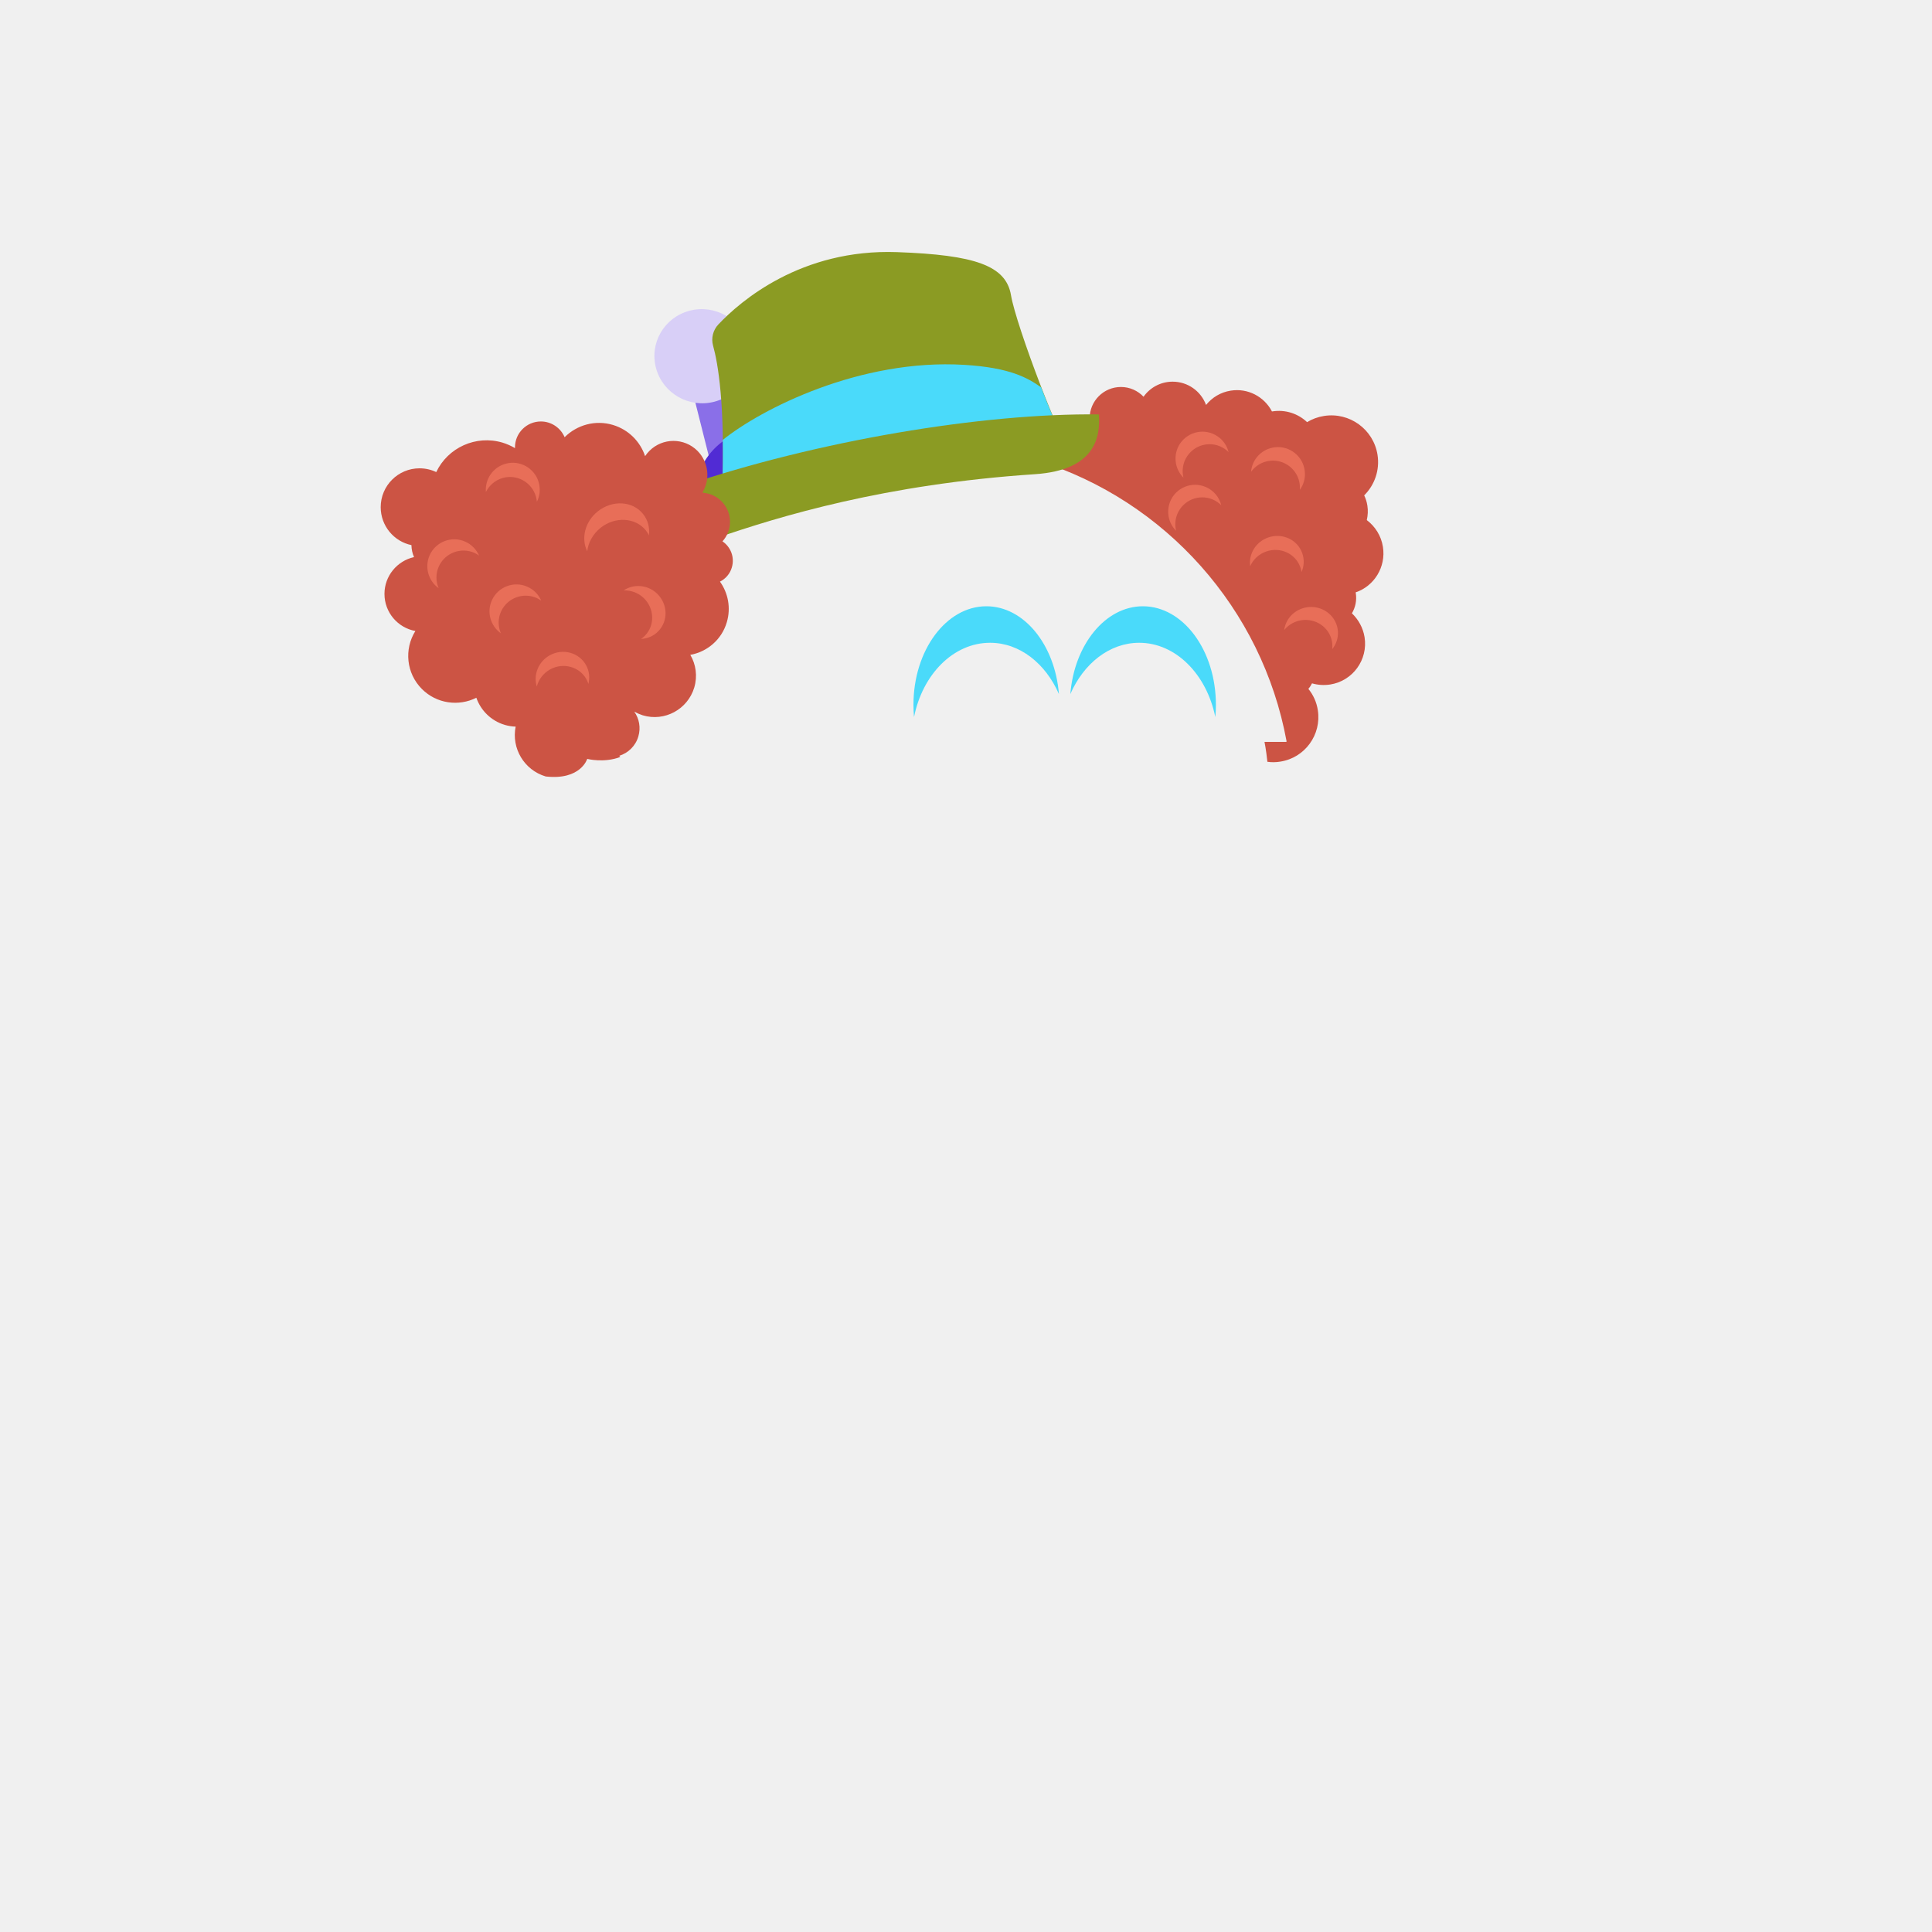
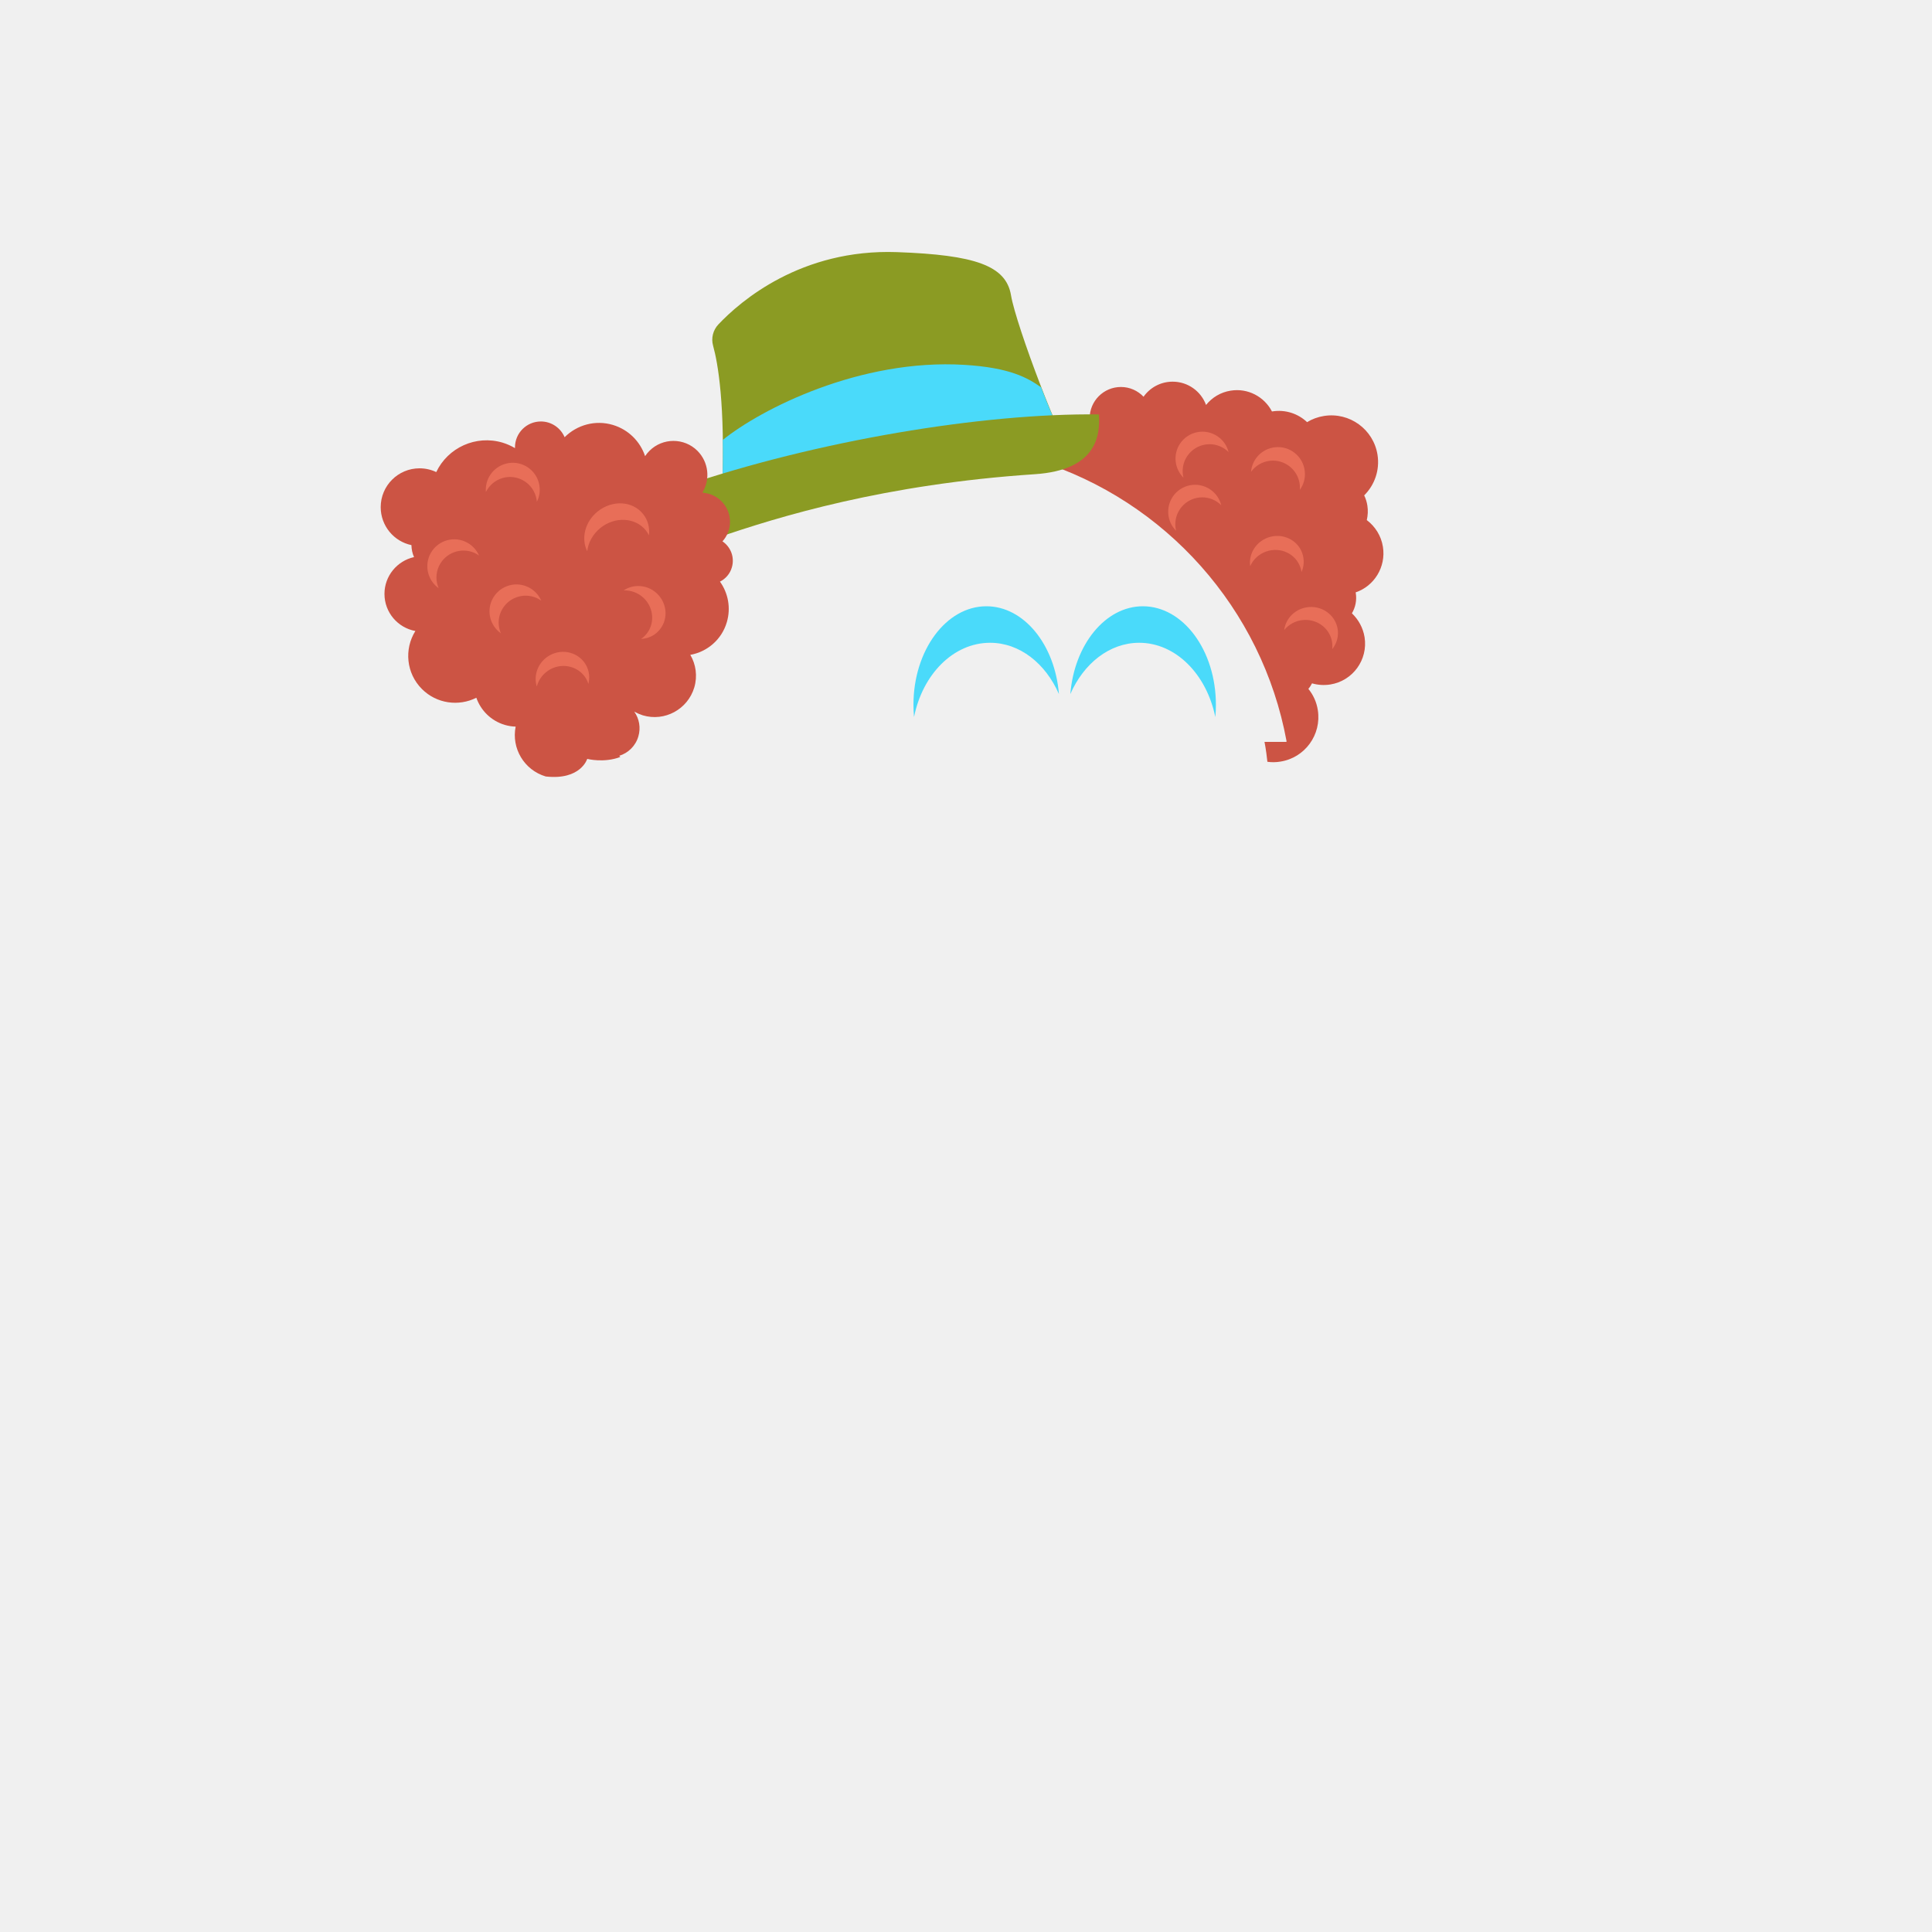
<svg xmlns="http://www.w3.org/2000/svg" version="1.1" id="Layer_1" x="0px" y="0px" viewBox="0 0 2000 2000" enable-background="new 0 0 2000 2000" xml:space="preserve">
  <g id="ghost-image" display="none">
    <g display="inline" opacity="0.5">
      <path fill="#8A6FE8" d="M1469,1134.6c-57.7-4.7-181.3-73.8-228.1-150.4c-28.4-46.5,24.8-83.6,53.8-36.2    c31.4,51.3,134.8,115.2,179.9,118.9L1469,1134.6z" />
      <path fill="#8A6FE8" d="M1525,1005.7l-88.7,33.7c-15.8,6-23.7,23.7-17.8,39.5c6,15.8,23.7,23.7,39.5,17.8l88.7-33.7    c15.8-6,23.7-23.7,17.8-39.5C1558.6,1007.6,1540.8,999.6,1525,1005.7z" />
      <path fill="#8A6FE8" d="M1416.4,1155.1l37.8,51.4c10.2,13.6,29.4,16.4,43.1,6.3c13.6-10.2,16.4-29.4,6.3-43.1l-38.8-52.7    L1416.4,1155.1z" />
      <path fill="#8A6FE8" d="M1450.7,1158.2l76.8,42.9c14.9,8.2,33.6,2.9,41.8-12c8.2-14.8,2.9-33.6-12-41.8l-57-32.1L1450.7,1158.2z" />
      <path fill="#8A6FE8" d="M1460.3,1121.8l84.6,24.4c16.3,4.7,33.4-4.7,38.2-21c4.7-16.3-4.7-33.4-21-38.2l-86.2-24.9L1460.3,1121.8z    " />
-       <radialGradient id="SVGID_1_" cx="6809.729" cy="-8097.928" r="6.05" gradientTransform="matrix(10.6515 0 0 10.6515 -71082.25 87358.812)" gradientUnits="userSpaceOnUse">
+       <radialGradient id="SVGID_1_" cx="7489.318" cy="9418.334" r="6.046" gradientTransform="matrix(10.6515 0 0 -10.6515 -78320.875 101423.188)" gradientUnits="userSpaceOnUse">
        <stop offset="0" style="stop-color:#8065E0" />
        <stop offset="1" style="stop-color:#512BD4" />
      </radialGradient>
-       <path fill="url(#SVGID_1_)" d="M1451.6,1168.2c35.6,0,64.4-28.8,64.4-64.4c0-35.6-28.9-64.4-64.4-64.4    c-35.6,0-64.4,28.8-64.4,64.4C1387.1,1139.3,1416,1168.2,1451.6,1168.2z" />
-       <linearGradient id="SVGID_2_" gradientUnits="userSpaceOnUse" x1="432.501" y1="-14376.183" x2="492.279" y2="-14091.471" gradientTransform="matrix(1 0 0 1 694 15472)">
+       <path fill="url(#SVGID_1_)" d="M1451.6,1168.2c35.6,0,64.4-28.8,64.4-64.4s-28.9-64.4-64.4-64.4c-35.6,0-64.4,28.8-64.4,64.4    C1387.1,1139.3,1416,1168.2,1451.6,1168.2z" />
+       <linearGradient id="SVGID_2_" gradientUnits="userSpaceOnUse" x1="432.548" y1="16376.106" x2="492.317" y2="16091.441" gradientTransform="matrix(1 0 0 -1 694 17472)">
        <stop offset="0" style="stop-color:#522CD5" />
        <stop offset="0.44" style="stop-color:#8A6FE8" />
      </linearGradient>
      <path fill="url(#SVGID_2_)" d="M1216.5,1374.2c0.7-59.8-7.8-181.1-69.5-282.6l-60.3,36.6c56,92.1,60.2,199.7,58.9,246.6    C1145.4,1378.6,1181.6,1382.1,1216.5,1374.2z" />
      <path fill="#522CD5" d="M1145.5,1374.1l55.8-0.3l52.1,298.7l-112.1,0.5c-8.5,0-15-6.8-14.4-15.4L1145.5,1374.1z" />
-       <linearGradient id="SVGID_3_" gradientUnits="userSpaceOnUse" x1="468.524" y1="-14100.009" x2="646.134" y2="-13783.353" gradientTransform="matrix(1 0 0 1 694 15472)">
+       <linearGradient id="SVGID_3_" gradientUnits="userSpaceOnUse" x1="468.499" y1="16100.062" x2="646.144" y2="15783.343" gradientTransform="matrix(1 0 0 -1 694 17472)">
        <stop offset="0" style="stop-color:#522CD5" />
        <stop offset="0.44" style="stop-color:#8A6FE8" />
      </linearGradient>
      <path fill="url(#SVGID_3_)" d="M1373,1593.9c9.7,7.7,9.5,18.7,8.8,30.4l-2.3,35.8c-0.4,6.4-6,11.7-12.4,11.7l-116.8,0.5    c-7.3,0-12.8-5.8-12.3-13.1l0.8-37.1c0.9-13.5-3.7-18.4-14.1-31.1c-17.9-21.7-70.7-140-65.7-217.1l57.5-0.3    C1220.3,1419.5,1280.7,1521.1,1373,1593.9z" />
-       <radialGradient id="SVGID_4_" cx="7113.635" cy="-7765.125" r="6.049" gradientTransform="matrix(20.3477 -9.260000e-02 9.260000e-02 20.3477 -142722.719 160203.266)" gradientUnits="userSpaceOnUse">
+       <radialGradient id="SVGID_4_" cx="7826.944" cy="9052.151" r="6.049" gradientTransform="matrix(20.3477 -9.260000e-02 -9.260000e-02 -20.3477 -157117.75 186457.344)" gradientUnits="userSpaceOnUse">
        <stop offset="3.400000e-02" style="stop-color:#522CD5" />
        <stop offset="0.996" style="stop-color:#8A6FE8" />
      </radialGradient>
      <path fill="url(#SVGID_4_)" d="M1381.8,1624.3c0.6-8.2,0.7-16-2.5-22.6l-145.7,0.7c4,5.9,5.7,11.1,5.2,19.7l-0.8,37.1    c-0.5,7.3,5,13.1,12.3,13.1l116.8-0.5c6.4,0,12-5.3,12.4-11.7L1381.8,1624.3z" />
-       <linearGradient id="SVGID_5_" gradientUnits="userSpaceOnUse" x1="103.638" y1="-14380.534" x2="172.368" y2="-14057.179" gradientTransform="matrix(1 0 0 1 694 15472)">
+       <linearGradient id="SVGID_5_" gradientUnits="userSpaceOnUse" x1="103.638" y1="16380.612" x2="172.382" y2="16057.192" gradientTransform="matrix(1 0 0 -1 694 17472)">
        <stop offset="0" style="stop-color:#522CD5" />
        <stop offset="0.44" style="stop-color:#8A6FE8" />
      </linearGradient>
      <path fill="url(#SVGID_5_)" d="M847.6,1418.8l-71.3-8.9l40.1-322.5l71.3,8.8L847.6,1418.8z" />
      <path fill="#522CD5" d="M781.5,1371.7l56.5-0.3l15.6,302l-113.4,0.5c-8.6,0-14.3-6.9-12.7-15.6L781.5,1371.7z" />
-       <linearGradient id="SVGID_6_" gradientUnits="userSpaceOnUse" x1="48.799" y1="-14073.011" x2="202.845" y2="-13779.472" gradientTransform="matrix(1 0 0 1 694 15472)">
+       <linearGradient id="SVGID_6_" gradientUnits="userSpaceOnUse" x1="48.888" y1="16072.899" x2="202.897" y2="15779.432" gradientTransform="matrix(1 0 0 -1 694 17472)">
        <stop offset="0" style="stop-color:#522CD5" />
        <stop offset="0.44" style="stop-color:#8A6FE8" />
      </linearGradient>
      <path fill="url(#SVGID_6_)" d="M945.7,1595.1c8.7,7.9,8.5,18,6.3,29.8l-6.8,36.2c-1.2,6.5-7.5,11.8-14,11.8l-162.2,0.8    c-7.4,0-12.2-5.9-10.8-13.2l5.8-37.5c2.6-13.6,0.6-17.7,0.8-35.1c0.5-32.8,15.6-138.2,30.3-216.2l58.2-0.2    C851.4,1417.6,871.5,1527.9,945.7,1595.1z" />
-       <radialGradient id="SVGID_7_" cx="7124.864" cy="-7738.657" r="6.049" gradientTransform="matrix(22.145 -0.1007 0.1006 22.1216 -156138.375 173450.828)" gradientUnits="userSpaceOnUse">
+       <radialGradient id="SVGID_7_" cx="7841.151" cy="9022.714" r="6.049" gradientTransform="matrix(22.145 -0.1007 -0.1006 -22.1216 -171871.375 201928.359)" gradientUnits="userSpaceOnUse">
        <stop offset="3.400000e-02" style="stop-color:#522CD5" />
        <stop offset="0.996" style="stop-color:#8A6FE8" />
      </radialGradient>
      <path fill="url(#SVGID_7_)" d="M763.9,1622.9l-5.8,37.5c-1.4,7.3,3.5,13.3,10.8,13.2l162.2-0.7c6.5,0,12.8-5.3,14-11.8l6.8-36.2    c1.6-8.6,2.1-16.2-1-22.8l-185.9,0.8C765.4,1609.6,765.5,1614.4,763.9,1622.9z" />
      <path fill="#8A6FE8" d="M804,455.8L736.5,483l-18.4-73.1l48.4-19.5L804,455.8z" />
      <path fill="#512BD4" d="M788.8,582c38.2,0,69.1-30.9,69.1-69.1s-30.9-69.1-69.1-69.1s-69.1,30.9-69.1,69.1    C719.7,551,750.7,582,788.8,582z" />
-       <radialGradient id="SVGID_8_" cx="7339.837" cy="-7552.676" r="6.049" gradientTransform="matrix(61.9498 0 0 61.9498 -453685.719 468654.875)" gradientUnits="userSpaceOnUse">
+       <radialGradient id="SVGID_8_" cx="8077.73" cy="8814.782" r="6.049" gradientTransform="matrix(61.9498 0 0 -61.9498 -499398.062 546842.125)" gradientUnits="userSpaceOnUse">
        <stop offset="0.474" style="stop-color:#A08BE8" />
        <stop offset="0.862" style="stop-color:#8065E0" />
      </radialGradient>
      <path fill="url(#SVGID_8_)" d="M1300.2,939.7C1325,844.2,1309,768,1309,768h22.4l0.5-0.4c-32.2-175.2-185.6-307.9-370-307.9    c-207.8,0-376.3,168.5-376.3,376.3s168.4,376.3,376.3,376.3c164,0,303.5-104.9,355-251.2C1318.4,954.8,1318.3,943.6,1300.2,939.7z    " />
      <path fill="#D8CFF7" d="M1286.4,1026.5H637.5c14.6,24.8,31.9,47.7,51.5,68.4h545.8C1254.5,1074.2,1271.8,1051.3,1286.4,1026.5z" />
-       <radialGradient id="SVGID_9_" cx="7310.338" cy="-7587.544" r="6.049" gradientTransform="matrix(48.2581 0 0 48.2581 -351550.938 366859.344)" gradientUnits="userSpaceOnUse">
+       <radialGradient id="SVGID_9_" cx="8044.797" cy="8853.086" r="6.049" gradientTransform="matrix(48.2581 0 0 -48.2581 -386994.5 427931.969)" gradientUnits="userSpaceOnUse">
        <stop offset="9.330000e-02" style="stop-color:#E1DFDD" />
        <stop offset="0.9" style="stop-color:#FFFFFF" />
      </radialGradient>
      <path fill="url(#SVGID_9_)" d="M1300.2,939.7c24.6-94.3,9.2-169.7,8.9-171.6H918.6c0,0-24.6-2.5-24.6,20s0.9,85.9,0.9,156.2    c0,14.4,11.8,21.4,21.1,21.4C916.1,965.6,1256.6,965.6,1300.2,939.7z" />
      <path fill="#A08BE8" d="M1065,939.9c0,0,60.1-47.5,71.8-56.3c11.7-8.8,22-9.3,32.7,0s70.8,56.3,70.8,56.3H1065z" />
      <path fill="#512BD4" d="M1315.4,965.3c0,0,10.4-20.1-15.2-25.7c0-0.1-383.8-0.3-383.8-0.3c-8.9,0-20.4-5.3-21.4-14    c0,6.2,0,12.5,0,18.8c0,13.1,9.8,20,18.5,21.2c0.9,0.1,1.8,0.2,2.7,0.2h26.2L1315.4,965.3z" />
      <path fill="#512BD4" d="M1286.5,851.6c0.4-27.3-12.4-49.7-28.7-49.9s-29.8,21.7-30.2,49c-0.4,27.3,12.4,49.7,28.7,49.9    C1272.6,900.9,1286.1,879,1286.5,851.6z" />
      <path fill="#8065E0" d="M1256.7,825c-10.8,10.8-10.8,28.2,0,38.9c7.4,7.4,17.8,9.7,27.2,7c1.6-5.9,2.5-12.4,2.6-19.3    c0.2-13.4-2.8-25.6-7.8-34.6C1270.9,816.4,1262.8,819,1256.7,825z" />
      <path fill="#512BD4" d="M1020.8,900.9c16.3-0.2,29.1-22.6,28.7-49.9s-13.9-49.3-30.2-49c-16.2,0.2-29.1,22.6-28.7,49.9    C991,879.2,1004.5,901.2,1020.8,900.9z" />
      <path fill="#8065E0" d="M1019.8,826.6c-10.8,10.8-10.8,28.2,0,38.9c7.3,7.3,17.7,9.6,27,7c1.8-6.5,2.8-13.8,2.6-21.6    c-0.2-12.4-3.1-23.7-7.7-32.3C1033.9,818,1025.8,820.6,1019.8,826.6z" />
      <path fill="#512BD4" d="M1084.8,1115.2l123.2-0.6l-0.5-108.9l-123.2,0.6L1084.8,1115.2z" />
-       <path fill="#FFFFFF" d="M1106.1,1074.5c-0.8,0-1.5-0.3-2.1-0.8c-0.6-0.6-0.9-1.2-0.9-2c0-0.8,0.3-1.5,0.9-2    c0.6-0.6,1.3-0.8,2.1-0.8c0.8,0,1.5,0.3,2.1,0.8c0.6,0.5,0.9,1.2,0.9,2s-0.3,1.4-0.9,2C1107.7,1074.2,1107,1074.5,1106.1,1074.5z" />
-       <path fill="#FFFFFF" d="M1138.9,1074h-5.3l-14.1-22.1c-0.3-0.5-0.7-1.2-0.9-1.8h-0.1c0.1,0.6,0.2,2,0.2,4.1l0,19.7h-4.7l-0.1-30.1    h5.7l13.6,21.6c0.6,0.9,0.9,1.5,1.1,1.8h0.1c-0.2-0.8-0.2-2.2-0.2-4.1l0-19.4h4.7L1138.9,1074z" />
-       <path fill="#FFFFFF" d="M1161.8,1073.9l-16.5,0l-0.1-30.1l15.8,0v4.2l-10.9,0l0,8.5l10.1,0v4.2l-10.1,0l0,8.9l11.6,0    L1161.8,1073.9L1161.8,1073.9z" />
-       <path fill="#FFFFFF" d="M1185.2,1048l-8.4,0l0.1,25.9h-4.9l-0.1-25.9l-8.4,0v-4.2l21.7-0.1L1185.2,1048z" />
+       <path fill="#FFFFFF" d="M1106.1,1074.5c-0.8,0-1.5-0.3-2.1-0.8c-0.6-0.6-0.9-1.2-0.9-2s0.3-1.5,0.9-2c0.6-0.6,1.3-0.8,2.1-0.8    c0.8,0,1.5,0.3,2.1,0.8s0.9,1.2,0.9,2s-0.3,1.4-0.9,2C1107.7,1074.2,1107,1074.5,1106.1,1074.5z" />
+       <path fill="#FFFFFF" d="M1138.9,1074h-5.3l-14.1-22.1c-0.3-0.5-0.7-1.2-0.9-1.8h-0.1c0.1,0.6,0.2,2,0.2,4.1v19.7h-4.7l-0.1-30.1    h5.7l13.6,21.6c0.6,0.9,0.9,1.5,1.1,1.8h0.1c-0.2-0.8-0.2-2.2-0.2-4.1v-19.4h4.7L1138.9,1074z" />
+       <path fill="#FFFFFF" d="M1161.8,1073.9h-16.5l-0.1-30.1h15.8v4.2h-10.9v8.5h10.1v4.2h-10.1v8.9h11.6L1161.8,1073.9L1161.8,1073.9z    " />
+       <path fill="#FFFFFF" d="M1185.2,1048h-8.4l0.1,25.9h-4.9l-0.1-25.9h-8.4v-4.2l21.7-0.1L1185.2,1048z" />
      <path fill="#8A6FE8" d="M529.4,1254.2l40.2,57.3c10.8,15.2,31.9,18.7,47.2,7.9c15.2-10.8,18.7-31.9,7.9-47.1L575,1203    L529.4,1254.2z" />
      <path fill="#8A6FE8" d="M460.1,1232.5l-11.1,69.2c-2.8,18.4,9.8,35.7,28.3,38.5c18.4,2.8,35.7-9.8,38.5-28.3l11.4-70.9    L460.1,1232.5z" />
      <path fill="#8A6FE8" d="M505,1240.3l-9.3,69.4c-2.4,18.5,10.8,35.4,29.2,37.8c18.5,2.4,35.4-10.8,37.8-29.2l9.6-71.2L505,1240.3z" />
      <path fill="#8A6FE8" d="M442.7,1211.8l-25.1,65.4c-6.6,17.5,2.3,37,19.8,43.5c17.5,6.6,37-2.3,43.5-19.8l25.7-67.1L442.7,1211.8z" />
-       <linearGradient id="SVGID_10_" gradientUnits="userSpaceOnUse" x1="-100.867" y1="-14612.47" x2="-100.867" y2="-14231.58" gradientTransform="matrix(1 0 0 1 694 15472)">
+       <linearGradient id="SVGID_10_" gradientUnits="userSpaceOnUse" x1="-100.837" y1="16612.5" x2="-100.837" y2="16231.6" gradientTransform="matrix(1 0 0 -1 694 17472)">
        <stop offset="0.249" style="stop-color:#967FE6" />
        <stop offset="1" style="stop-color:#8A6FE8" />
      </linearGradient>
      <path fill="url(#SVGID_10_)" d="M489.3,1240.4c-27.9-57-44.2-154.4,1.8-241.6c28-52.9,89.2-120,222.3-139.3l10.7,73.8    c-80.8,11.7-138.5,46.4-167,100.3c-30.8,58.4-22.6,129.4-0.8,174L489.3,1240.4z" />
-       <radialGradient id="SVGID_11_" cx="6799.825" cy="-8072.141" r="6.049" gradientTransform="matrix(11.3989 0 0 11.3989 -76773.781 92874.922)" gradientUnits="userSpaceOnUse">
+       <radialGradient id="SVGID_11_" cx="7484.029" cy="9387.936" r="6.049" gradientTransform="matrix(11.3989 0 0 -11.3989 -84572.953 107873.547)" gradientUnits="userSpaceOnUse">
        <stop offset="0" style="stop-color:#8065E0" />
        <stop offset="1" style="stop-color:#512BD4" />
      </radialGradient>
      <path fill="url(#SVGID_11_)" d="M739,954.1c38.1,0,68.9-30.8,68.9-68.9S777,816.3,739,816.3s-68.9,30.8-68.9,68.9    C670.1,923.2,700.9,954.1,739,954.1z" />
-       <radialGradient id="SVGID_12_" cx="7118.906" cy="-7743.298" r="6.049" gradientTransform="matrix(22.7292 0 0 22.7292 -161302.172 177152.703)" gradientUnits="userSpaceOnUse">
+       <radialGradient id="SVGID_12_" cx="7835.909" cy="9026.295" r="6.049" gradientTransform="matrix(22.7292 0 0 -22.7292 -177599.078 206314.203)" gradientUnits="userSpaceOnUse">
        <stop offset="0" style="stop-color:#8065E0" />
        <stop offset="1" style="stop-color:#512BD4" />
      </radialGradient>
      <path fill="url(#SVGID_12_)" d="M508.6,1277.3c39.1,0,70.8-31.7,70.8-70.8s-31.7-70.8-70.8-70.8s-70.8,31.7-70.8,70.8    C437.9,1245.7,469.5,1277.3,508.6,1277.3z" />
-       <path fill="#D8CFF7" d="M739.7,415.8c-26.2,7-53.3-8.4-60.5-34.4c-7.2-26,8.2-52.7,34.5-59.7c26.2-7,53.3,8.4,60.5,34.4    C781.4,382.1,766,408.8,739.7,415.8z" />
+       <path fill="#D8CFF7" d="M739.7,415.8c-26.2,7-53.3-8.4-60.5-34.4s8.2-52.7,34.5-59.7c26.2-7,53.3,8.4,60.5,34.4    C781.4,382.1,766,408.8,739.7,415.8z" />
    </g>
  </g>
  <g id="bot-base" display="none">
    <g display="inline">
-       <radialGradient id="SVGID_13_" cx="7339.837" cy="-7552.676" r="6.049" gradientTransform="matrix(61.9498 0 0 61.9498 -453685.719 468654.875)" gradientUnits="userSpaceOnUse">
+       <radialGradient id="SVGID_13_" cx="8077.73" cy="8814.782" r="6.049" gradientTransform="matrix(61.9498 0 0 -61.9498 -499398.062 546842.125)" gradientUnits="userSpaceOnUse">
        <stop offset="0.474" style="stop-color:#A08BE8" />
        <stop offset="0.862" style="stop-color:#8065E0" />
      </radialGradient>
      <path fill="url(#SVGID_13_)" d="M1300.2,939.7C1325,844.2,1309,768,1309,768h22.4l0.5-0.4c-32.2-175.2-185.6-307.9-370-307.9    c-207.8,0-376.3,168.5-376.3,376.3s168.4,376.3,376.3,376.3c164,0,303.5-104.9,355-251.2C1318.4,954.8,1318.3,943.6,1300.2,939.7z    " />
      <path fill="#D8CFF7" d="M1286.4,1026.5H637.5c14.6,24.8,31.9,47.7,51.5,68.4h545.8C1254.5,1074.2,1271.8,1051.3,1286.4,1026.5z" />
-       <radialGradient id="SVGID_14_" cx="7310.338" cy="-7587.544" r="6.049" gradientTransform="matrix(48.2581 0 0 48.2581 -351550.938 366859.344)" gradientUnits="userSpaceOnUse">
+       <radialGradient id="SVGID_14_" cx="8044.797" cy="8853.086" r="6.049" gradientTransform="matrix(48.2581 0 0 -48.2581 -386994.5 427931.969)" gradientUnits="userSpaceOnUse">
        <stop offset="9.330000e-02" style="stop-color:#E1DFDD" />
        <stop offset="0.9" style="stop-color:#FFFFFF" />
      </radialGradient>
      <path fill="url(#SVGID_14_)" d="M1300.2,939.7c24.6-94.3,9.2-169.7,8.9-171.6H918.6c0,0-24.6-2.5-24.6,20s0.9,85.9,0.9,156.2    c0,14.4,11.8,21.4,21.1,21.4C916.1,965.6,1256.6,965.6,1300.2,939.7z" />
      <path fill="#A08BE8" d="M1065,939.9c0,0,60.1-47.5,71.8-56.3c11.7-8.8,22-9.3,32.7,0s70.8,56.3,70.8,56.3H1065z" />
      <path fill="#512BD4" d="M1315.4,965.3c0,0,10.4-20.1-15.2-25.7c0-0.1-383.8-0.3-383.8-0.3c-8.9,0-20.4-5.3-21.4-14    c0,6.2,0,12.5,0,18.8c0,13.1,9.8,20,18.5,21.2c0.9,0.1,1.8,0.2,2.7,0.2h26.2L1315.4,965.3z" />
      <path fill="#512BD4" d="M1084.8,1115.2l123.2-0.6l-0.5-108.9l-123.2,0.6L1084.8,1115.2z" />
-       <path fill="#FFFFFF" d="M1106.1,1074.5c-0.8,0-1.5-0.3-2.1-0.8c-0.6-0.6-0.9-1.2-0.9-2c0-0.8,0.3-1.5,0.9-2    c0.6-0.6,1.3-0.8,2.1-0.8c0.8,0,1.5,0.3,2.1,0.8c0.6,0.5,0.9,1.2,0.9,2s-0.3,1.4-0.9,2C1107.7,1074.2,1107,1074.5,1106.1,1074.5z" />
-       <path fill="#FFFFFF" d="M1138.9,1074h-5.3l-14.1-22.1c-0.3-0.5-0.7-1.2-0.9-1.8h-0.1c0.1,0.6,0.2,2,0.2,4.1l0,19.7h-4.7l-0.1-30.1    h5.7l13.6,21.6c0.6,0.9,0.9,1.5,1.1,1.8h0.1c-0.2-0.8-0.2-2.2-0.2-4.1l0-19.4h4.7L1138.9,1074z" />
-       <path fill="#FFFFFF" d="M1161.8,1073.9l-16.5,0l-0.1-30.1l15.8,0v4.2l-10.9,0l0,8.5l10.1,0v4.2l-10.1,0l0,8.9l11.6,0    L1161.8,1073.9L1161.8,1073.9z" />
-       <path fill="#FFFFFF" d="M1185.2,1048l-8.4,0l0.1,25.9h-4.9l-0.1-25.9l-8.4,0v-4.2l21.7-0.1L1185.2,1048z" />
+       <path fill="#FFFFFF" d="M1106.1,1074.5c-0.8,0-1.5-0.3-2.1-0.8c-0.6-0.6-0.9-1.2-0.9-2s0.3-1.5,0.9-2c0.6-0.6,1.3-0.8,2.1-0.8    c0.8,0,1.5,0.3,2.1,0.8s0.9,1.2,0.9,2s-0.3,1.4-0.9,2C1107.7,1074.2,1107,1074.5,1106.1,1074.5z" />
+       <path fill="#FFFFFF" d="M1138.9,1074h-5.3l-14.1-22.1c-0.3-0.5-0.7-1.2-0.9-1.8h-0.1c0.1,0.6,0.2,2,0.2,4.1v19.7h-4.7l-0.1-30.1    h5.7l13.6,21.6c0.6,0.9,0.9,1.5,1.1,1.8h0.1c-0.2-0.8-0.2-2.2-0.2-4.1v-19.4h4.7L1138.9,1074z" />
+       <path fill="#FFFFFF" d="M1161.8,1073.9h-16.5l-0.1-30.1h15.8v4.2h-10.9v8.5h10.1v4.2h-10.1v8.9h11.6L1161.8,1073.9L1161.8,1073.9z    " />
+       <path fill="#FFFFFF" d="M1185.2,1048h-8.4l0.1,25.9h-4.9l-0.1-25.9h-8.4v-4.2l21.7-0.1L1185.2,1048z" />
    </g>
  </g>
-   <g id="asset">
+   <g>
+     <path fill="#4ADAFA" d="M1024.9,665.4c30.8,0,57.5,21.5,71.3,53.1c-4.1-51.1-36.2-90.9-75.1-90.9c-41.7,0-75.5,45.7-75.5,102   c0,4.3,0.2,8.5,0.6,12.7C955,698.1,986.9,665.4,1024.9,665.4z" />
+     <path fill="#4ADAFA" d="M1179.3,665.4c-30.8,0-57.5,21.5-71.3,53.1c4.1-51.1,36.2-90.9,75.1-90.9c41.7,0,75.6,45.7,75.6,102   c0,4.3-0.2,8.5-0.6,12.7C1249.1,698.1,1217.2,665.4,1179.3,665.4z" />
    <g>
-       <path fill="#8A6FE8" d="M804,455.8L736.5,483l-18.4-73.1l48.4-19.5L804,455.8z" />
-       <path fill="#512BD4" d="M848.1,477.2c-44.8,14.2-85.9,36.5-121.7,65.3c-4.3-9-6.7-19-6.7-29.6c0-38.2,30.9-69.1,69.1-69.1    C814,443.8,836,457.2,848.1,477.2z" />
-       <path fill="#D8CFF7" d="M739.7,415.8c-26.2,7-53.3-8.4-60.5-34.4c-7.2-26,8.2-52.7,34.5-59.7c26.2-7,53.3,8.4,60.5,34.4    C781.4,382.1,766,408.8,739.7,415.8z" />
+       <path fill="#CC5444" d="M1431.6,566.1c-1.8-11.5-8.1-21.2-16.7-27.7c1.1-4.8,1.4-9.9,0.6-15c-0.6-3.8-1.7-7.3-3.3-10.6    c10.7-10.6,16.3-26,13.8-42c-4.2-26.4-29-44.4-55.4-40.2c-6.4,1-12.3,3.2-17.5,6.4c-9.3-8.8-22.4-13.3-36.1-11.1    c-0.1,0-0.2,0-0.3,0c-7.9-15.2-24.9-24.4-42.7-21.5c-10.4,1.6-19.3,7.1-25.5,14.8c-5.2-14.1-18.7-24.1-34.6-24.1    c-12.5,0-23.5,6.2-30.1,15.6c-5.9-6.2-14.2-10.1-23.4-10.1c-17.9,0-32.4,14.5-32.4,32.4c0,0.5,0,1,0,1.5    c-3.7-0.3-7.5-0.1-11.4,0.5c-22.1,3.5-38.6,21-41.8,42c131.5,41.3,231.8,152.8,257.1,290.6l-0.5,0.4H1309c0,0,1.6,7.4,3,20.6    c4.4,0.6,8.9,0.6,13.5-0.2c25.4-4,42.7-27.9,38.7-53.3c-1.3-8.4-4.8-15.9-9.8-22c1.5-1.7,2.8-3.7,3.8-5.7    c5.9,1.7,12.3,2.2,18.8,1.2c23.4-3.7,39.3-25.6,35.6-49c-1.6-9.8-6.4-18.3-13.1-24.7c3.6-6.1,5.2-13.5,4-21c0-0.2-0.1-0.4-0.1-0.7    C1422.6,606.7,1434.9,586.9,1431.6,566.1z" />
+       <path fill="#E86E58" d="M1295.1,488.4c4.5-6.2,11.4-10.5,19.6-11.4c15.3-1.7,29.1,9.4,30.8,24.7c0.2,1.8,0.2,3.6,0.1,5.4    c3.9-5.4,5.9-12.2,5.1-19.4c-1.7-15.3-15.5-26.4-30.8-24.7C1306.3,464.5,1296.1,475.4,1295.1,488.4z" />
+       <path fill="#E86E58" d="M1217.5,549.5c-1.8-7.4-0.7-15.5,3.9-22.3c8.6-12.8,25.9-16.2,38.7-7.6c1.5,1,2.9,2.2,4.1,3.4    c-1.6-6.5-5.5-12.4-11.5-16.4c-12.8-8.6-30.1-5.2-38.7,7.6C1206.5,525.5,1208.2,540.3,1217.5,549.5z" />
+       <path fill="#E86E58" d="M1294.2,586.1c3-6.8,8.8-12.5,16.6-15.2c14.6-5.1,30.3,2.2,35.3,16.3c0.6,1.7,1,3.3,1.2,5    c2.7-6,3.1-12.9,0.8-19.5c-4.9-14.1-20.7-21.4-35.3-16.3C1300,560.9,1292.4,573.5,1294.2,586.1z" />
+       <path fill="#E86E58" d="M1225.1,494.5c-1.8-7.4-0.7-15.5,3.9-22.3c8.6-12.8,25.9-16.2,38.7-7.6c1.5,1,2.9,2.2,4.1,3.4    c-1.6-6.5-5.5-12.4-11.5-16.4c-12.8-8.6-30.1-5.2-38.7,7.6C1214.1,470.4,1215.8,485.2,1225.1,494.5z" />
+       <path fill="#E86E58" d="M1329.4,652.2c4.7-5.8,11.8-9.8,20-10.4c15.4-1.1,28.7,10.1,29.8,25c0.1,1.8,0.1,3.5-0.1,5.2    c4.1-5.1,6.4-11.6,5.9-18.6c-1.1-14.9-14.4-26.1-29.8-25C1341.6,629.4,1331,639.6,1329.4,652.2z" />
    </g>
    <g>
-       <path fill="#4ADAFA" d="M1024.9,665.4c30.8,0,57.5,21.5,71.3,53.1c-4.1-51.1-36.2-90.9-75.1-90.9c-41.7,0-75.5,45.7-75.5,102    c0,4.3,0.2,8.5,0.6,12.7C955,698.1,986.9,665.4,1024.9,665.4z" />
-       <path fill="#4ADAFA" d="M1179.3,665.4c-30.8,0-57.5,21.5-71.3,53.1c4.1-51.1,36.2-90.9,75.1-90.9c41.7,0,75.6,45.7,75.6,102    c0,4.3-0.2,8.5-0.6,12.7C1249.1,698.1,1217.2,665.4,1179.3,665.4z" />
+       <path fill="#8B9B23" d="M747.6,506.6c3.2-87.9-4.4-130.6-9.4-148.7c-2.2-7.8-0.1-16.2,5.5-22.1c22.6-23.9,85.4-78.4,185-74.8    c80.6,2.9,112.8,13.9,117.9,44.7s53.2,157.9,66.4,171C1126.1,489.9,747.6,506.6,747.6,506.6z" />
+       <path fill="#4ADAFA" d="M747.6,506.6c0,0,378.4-16.7,365.2-29.8c-6.4-6.4-21.1-39.8-35.1-75.9c-14-9.8-32-20.3-79.3-23.2    c-108.4-6.6-210.7,45.9-250.2,77.7C748.5,470.5,748.3,487.5,747.6,506.6z" />
+       <path fill="#8B9B23" d="M707.2,503.3c138.2-47,310.1-75.8,430.4-74.3c1.5,22.9-3.1,57.7-66.4,61.9    c-155.1,10.3-264.6,43.7-329.3,66C698.2,571.9,693.2,520,707.2,503.3z" />
+     </g>
+     <g>
      <g>
-         <path fill="#CC5444" d="M1431.6,566.1c-1.8-11.5-8.1-21.2-16.7-27.7c1.1-4.8,1.4-9.9,0.6-15c-0.6-3.8-1.7-7.3-3.3-10.6     c10.7-10.6,16.3-26,13.8-42c-4.2-26.4-29-44.4-55.4-40.2c-6.4,1-12.3,3.2-17.5,6.4c-9.3-8.8-22.4-13.3-36.1-11.1     c-0.1,0-0.2,0-0.3,0c-7.9-15.2-24.9-24.4-42.7-21.5c-10.4,1.6-19.3,7.1-25.5,14.8c-5.2-14.1-18.7-24.1-34.6-24.1     c-12.5,0-23.5,6.2-30.1,15.6c-5.9-6.2-14.2-10.1-23.4-10.1c-17.9,0-32.4,14.5-32.4,32.4c0,0.5,0,1,0,1.5     c-3.7-0.3-7.5-0.1-11.4,0.5c-22.1,3.5-38.6,21-41.8,42c131.5,41.3,231.8,152.8,257.1,290.6l-0.5,0.4H1309c0,0,1.6,7.4,3,20.6     c4.4,0.6,8.9,0.6,13.5-0.2c25.4-4,42.7-27.9,38.7-53.3c-1.3-8.4-4.8-15.9-9.8-22c1.5-1.7,2.8-3.7,3.8-5.7     c5.9,1.7,12.3,2.2,18.8,1.2c23.4-3.7,39.3-25.6,35.6-49c-1.6-9.8-6.4-18.3-13.1-24.7c3.6-6.1,5.2-13.5,4-21     c0-0.2-0.1-0.4-0.1-0.7C1422.6,606.7,1434.9,586.9,1431.6,566.1z" />
-         <path fill="#E86E58" d="M1295.1,488.4c4.5-6.2,11.4-10.5,19.6-11.4c15.3-1.7,29.1,9.4,30.8,24.7c0.2,1.8,0.2,3.6,0.1,5.4     c3.9-5.4,5.9-12.2,5.1-19.4c-1.7-15.3-15.5-26.4-30.8-24.7C1306.3,464.5,1296.1,475.4,1295.1,488.4z" />
-         <path fill="#E86E58" d="M1217.5,549.5c-1.8-7.4-0.7-15.5,3.9-22.3c8.6-12.8,25.9-16.2,38.7-7.6c1.5,1,2.9,2.2,4.1,3.4     c-1.6-6.5-5.5-12.4-11.5-16.4c-12.8-8.6-30.1-5.2-38.7,7.6C1206.5,525.5,1208.2,540.3,1217.5,549.5z" />
-         <path fill="#E86E58" d="M1294.2,586.1c3-6.8,8.8-12.5,16.6-15.2c14.6-5.1,30.3,2.2,35.3,16.3c0.6,1.7,1,3.3,1.2,5     c2.7-6,3.1-12.9,0.8-19.5c-4.9-14.1-20.7-21.4-35.3-16.3C1300,560.9,1292.4,573.5,1294.2,586.1z" />
-         <path fill="#E86E58" d="M1225.1,494.5c-1.8-7.4-0.7-15.5,3.9-22.3c8.6-12.8,25.9-16.2,38.7-7.6c1.5,1,2.9,2.2,4.1,3.4     c-1.6-6.5-5.5-12.4-11.5-16.4c-12.8-8.6-30.1-5.2-38.7,7.6C1214.1,470.4,1215.8,485.2,1225.1,494.5z" />
-         <path fill="#E86E58" d="M1329.4,652.2c4.7-5.8,11.8-9.8,20-10.4c15.4-1.1,28.7,10.1,29.8,25c0.1,1.8,0.1,3.5-0.1,5.2     c4.1-5.1,6.4-11.6,5.9-18.6c-1.1-14.9-14.4-26.1-29.8-25C1341.6,629.4,1331,639.6,1329.4,652.2z" />
+         <path fill="#CC5444" d="M757.6,587.4c3.1-10.4-1.1-21.2-9.7-27c4.8-5.3,7.8-12.4,7.8-20.2c0-15.9-12.4-29-28-30.1     c-0.1-0.2-0.2-0.3-0.4-0.5c8.1-13.5,6.3-31.2-5.3-42.9c-13.7-13.7-36-13.7-49.7,0c-1.7,1.7-3.2,3.5-4.5,5.5     c-5-15-17-27.4-33.3-32.3c-18.3-5.5-37.3,0-50,12.7c-4.1-9.6-13.6-16.3-24.6-16.3c-14.8,0-26.8,12-26.8,26.8c0,0.3,0,0.6,0,0.8     c-4-2.4-8.3-4.3-12.9-5.7c-27.6-8.2-56.6,5.2-68.6,30.5c-5.2-2.5-11.1-3.9-17.3-3.9c-22.2,0-40.2,18-40.2,40.2     c0,19.3,13.6,35.5,31.8,39.3c0.1,4.4,1,8.6,2.7,12.4c-17.5,3.9-30.6,19.5-30.6,38.1c0,19.2,13.8,35.1,32,38.4     c-11.8,18.8-9.5,43.8,6.8,60.1c15.2,15.2,38.1,18.2,56.3,9c4.6,13.1,15.1,23.8,29.4,28.1c3.8,1.1,7.6,1.7,11.3,1.8     c-4.5,22.4,8.7,44.9,31.1,51.6c36.3,4.1,43-18.2,43-18.2s17.2,4.5,34.3-2c-0.4-0.4-0.8-0.8-1.2-1.2c9.2-2.8,16.9-10.1,19.8-20     c2.7-9.1,0.9-18.5-4.2-25.7c2.7,1.5,5.7,2.8,8.8,3.8c22.7,6.8,46.5-6.2,53.3-28.8c3.5-11.8,1.7-24-4.1-33.8     c17.4-3.1,32.5-15.7,37.8-33.8c4.4-14.9,1.3-30.3-7.1-42C751.1,599.2,755.7,594,757.6,587.4z" />
+         <g>
+           <path fill="#E86E58" d="M503,509.3c3.4-6.8,9.5-12.2,17.4-14.5c14.8-4.2,30.2,4.5,34.4,19.3c0.5,1.8,0.8,3.5,1,5.3      c3-6,3.8-13,1.9-20c-4.2-14.8-19.6-23.5-34.4-19.3C510.1,483.8,501.9,496.2,503,509.3z" />
+           <path fill="#E86E58" d="M454.1,608.9c-3-7-3.2-15.2,0.2-22.6c6.4-14,22.9-20.2,37-13.9c1.7,0.8,3.2,1.7,4.6,2.7      c-2.7-6.1-7.5-11.3-14.1-14.3c-14-6.4-30.6-0.2-37,13.9C439.3,587,443.4,601.3,454.1,608.9z" />
+           <path fill="#E86E58" d="M607.9,570.7c1-9,5.8-17.8,13.8-24.3c15.1-12,36.1-10.8,46.9,2.7c1.3,1.6,2.3,3.3,3.2,5.1      c0.9-7.9-1-15.8-6.1-22.1c-10.8-13.6-31.8-14.8-46.9-2.7C605.5,540,601.3,557.4,607.9,570.7z" />
+           <path fill="#E86E58" d="M555.7,710.7c1.8-7.2,6.7-13.8,13.9-17.8c13.5-7.4,30.3-2.8,37.5,10.3c0.8,1.5,1.5,3.1,2,4.8      c1.6-6.4,1-13.2-2.4-19.4c-7.2-13.1-24-17.7-37.5-10.3C557.3,684.9,551.9,698.6,555.7,710.7z" />
+           <path fill="#E86E58" d="M645.6,611.2c7.5-0.3,15.2,2.4,21,8.1c11,10.8,11.4,28.2,1,38.8c-1.2,1.3-2.6,2.4-4,3.3      c6.6-0.3,13-2.9,17.8-7.9c10.5-10.7,10-28-1-38.8C670.8,605.3,656.1,604.1,645.6,611.2z" />
+         </g>
      </g>
-       <g>
-         <path fill="#8B9B23" d="M747.6,506.6c3.2-87.9-4.4-130.6-9.4-148.7c-2.2-7.8-0.1-16.2,5.5-22.1c22.6-23.9,85.4-78.4,185-74.8     c80.6,2.9,112.8,13.9,117.9,44.7s53.2,157.9,66.4,171C1126.1,489.9,747.6,506.6,747.6,506.6z" />
-         <path fill="#4ADAFA" d="M747.6,506.6c0,0,378.4-16.7,365.2-29.8c-6.4-6.4-21.1-39.8-35.1-75.9c-14-9.8-32-20.3-79.3-23.2     c-108.4-6.6-210.7,45.9-250.2,77.7C748.5,470.5,748.3,487.5,747.6,506.6z" />
-         <path fill="#8B9B23" d="M707.2,503.3c138.2-47,310.1-75.8,430.4-74.3c1.5,22.9-3.1,57.7-66.4,61.9     c-155.1,10.3-264.6,43.7-329.3,66C698.2,571.9,693.2,520,707.2,503.3z" />
-       </g>
-       <g>
-         <g>
-           <path fill="#CC5444" d="M757.6,587.4c3.1-10.4-1.1-21.2-9.7-27c4.8-5.3,7.8-12.4,7.8-20.2c0-15.9-12.4-29-28-30.1      c-0.1-0.2-0.2-0.3-0.4-0.5c8.1-13.5,6.3-31.2-5.3-42.9c-13.7-13.7-36-13.7-49.7,0c-1.7,1.7-3.2,3.5-4.5,5.5      c-5-15-17-27.4-33.3-32.3c-18.3-5.5-37.3,0-50,12.7c-4.1-9.6-13.6-16.3-24.6-16.3c-14.8,0-26.8,12-26.8,26.8c0,0.3,0,0.6,0,0.8      c-4-2.4-8.3-4.3-12.9-5.7c-27.6-8.2-56.6,5.2-68.6,30.5c-5.2-2.5-11.1-3.9-17.3-3.9c-22.2,0-40.2,18-40.2,40.2      c0,19.3,13.6,35.5,31.8,39.3c0.1,4.4,1,8.6,2.7,12.4c-17.5,3.9-30.6,19.5-30.6,38.1c0,19.2,13.8,35.1,32,38.4      c-11.8,18.8-9.5,43.8,6.8,60.1c15.2,15.2,38.1,18.2,56.3,9c4.6,13.1,15.1,23.8,29.4,28.1c3.8,1.1,7.6,1.7,11.3,1.8      c-4.5,22.4,8.7,44.9,31.1,51.6c36.3,4.1,43-18.2,43-18.2s17.2,4.5,34.3-2c-0.4-0.4-0.8-0.8-1.2-1.2c9.2-2.8,16.9-10.1,19.8-20      c2.7-9.1,0.9-18.5-4.2-25.7c2.7,1.5,5.7,2.8,8.8,3.8c22.7,6.8,46.5-6.2,53.3-28.8c3.5-11.8,1.7-24-4.1-33.8      c17.4-3.1,32.5-15.7,37.8-33.8c4.4-14.9,1.3-30.3-7.1-42C751.1,599.2,755.7,594,757.6,587.4z" />
-           <g>
-             <path fill="#E86E58" d="M503,509.3c3.4-6.8,9.5-12.2,17.4-14.5c14.8-4.2,30.2,4.5,34.4,19.3c0.5,1.8,0.8,3.5,1,5.3       c3-6,3.8-13,1.9-20c-4.2-14.8-19.6-23.5-34.4-19.3C510.1,483.8,501.9,496.2,503,509.3z" />
-             <path fill="#E86E58" d="M454.1,608.9c-3-7-3.2-15.2,0.2-22.6c6.4-14,22.9-20.2,37-13.9c1.7,0.8,3.2,1.7,4.6,2.7       c-2.7-6.1-7.5-11.3-14.1-14.3c-14-6.4-30.6-0.2-37,13.9C439.3,587,443.4,601.3,454.1,608.9z" />
-             <path fill="#E86E58" d="M607.9,570.7c1-9,5.8-17.8,13.8-24.3c15.1-12,36.1-10.8,46.9,2.7c1.3,1.6,2.3,3.3,3.2,5.1       c0.9-7.9-1-15.8-6.1-22.1c-10.8-13.6-31.8-14.8-46.9-2.7C605.5,540,601.3,557.4,607.9,570.7z" />
-             <path fill="#E86E58" d="M555.7,710.7c1.8-7.2,6.7-13.8,13.9-17.8c13.5-7.4,30.3-2.8,37.5,10.3c0.8,1.5,1.5,3.1,2,4.8       c1.6-6.4,1-13.2-2.4-19.4c-7.2-13.1-24-17.7-37.5-10.3C557.3,684.9,551.9,698.6,555.7,710.7z" />
-             <path fill="#E86E58" d="M645.6,611.2c7.5-0.3,15.2,2.4,21,8.1c11,10.8,11.4,28.2,1,38.8c-1.2,1.3-2.6,2.4-4,3.3       c6.6-0.3,13-2.9,17.8-7.9c10.5-10.7,10-28-1-38.8C670.8,605.3,656.1,604.1,645.6,611.2z" />
-           </g>
-         </g>
-         <path fill="#E86E58" d="M518.5,655.6c-3-7-3.2-15.2,0.2-22.6c6.4-14,22.9-20.2,37-13.9c1.7,0.8,3.2,1.7,4.6,2.7     c-2.7-6.1-7.5-11.3-14.1-14.3c-14-6.4-30.6-0.2-37,13.9C503.6,633.7,507.8,648,518.5,655.6z" />
-       </g>
+       <path fill="#E86E58" d="M518.5,655.6c-3-7-3.2-15.2,0.2-22.6c6.4-14,22.9-20.2,37-13.9c1.7,0.8,3.2,1.7,4.6,2.7    c-2.7-6.1-7.5-11.3-14.1-14.3c-14-6.4-30.6-0.2-37,13.9C503.6,633.7,507.8,648,518.5,655.6z" />
    </g>
  </g>
</svg>
